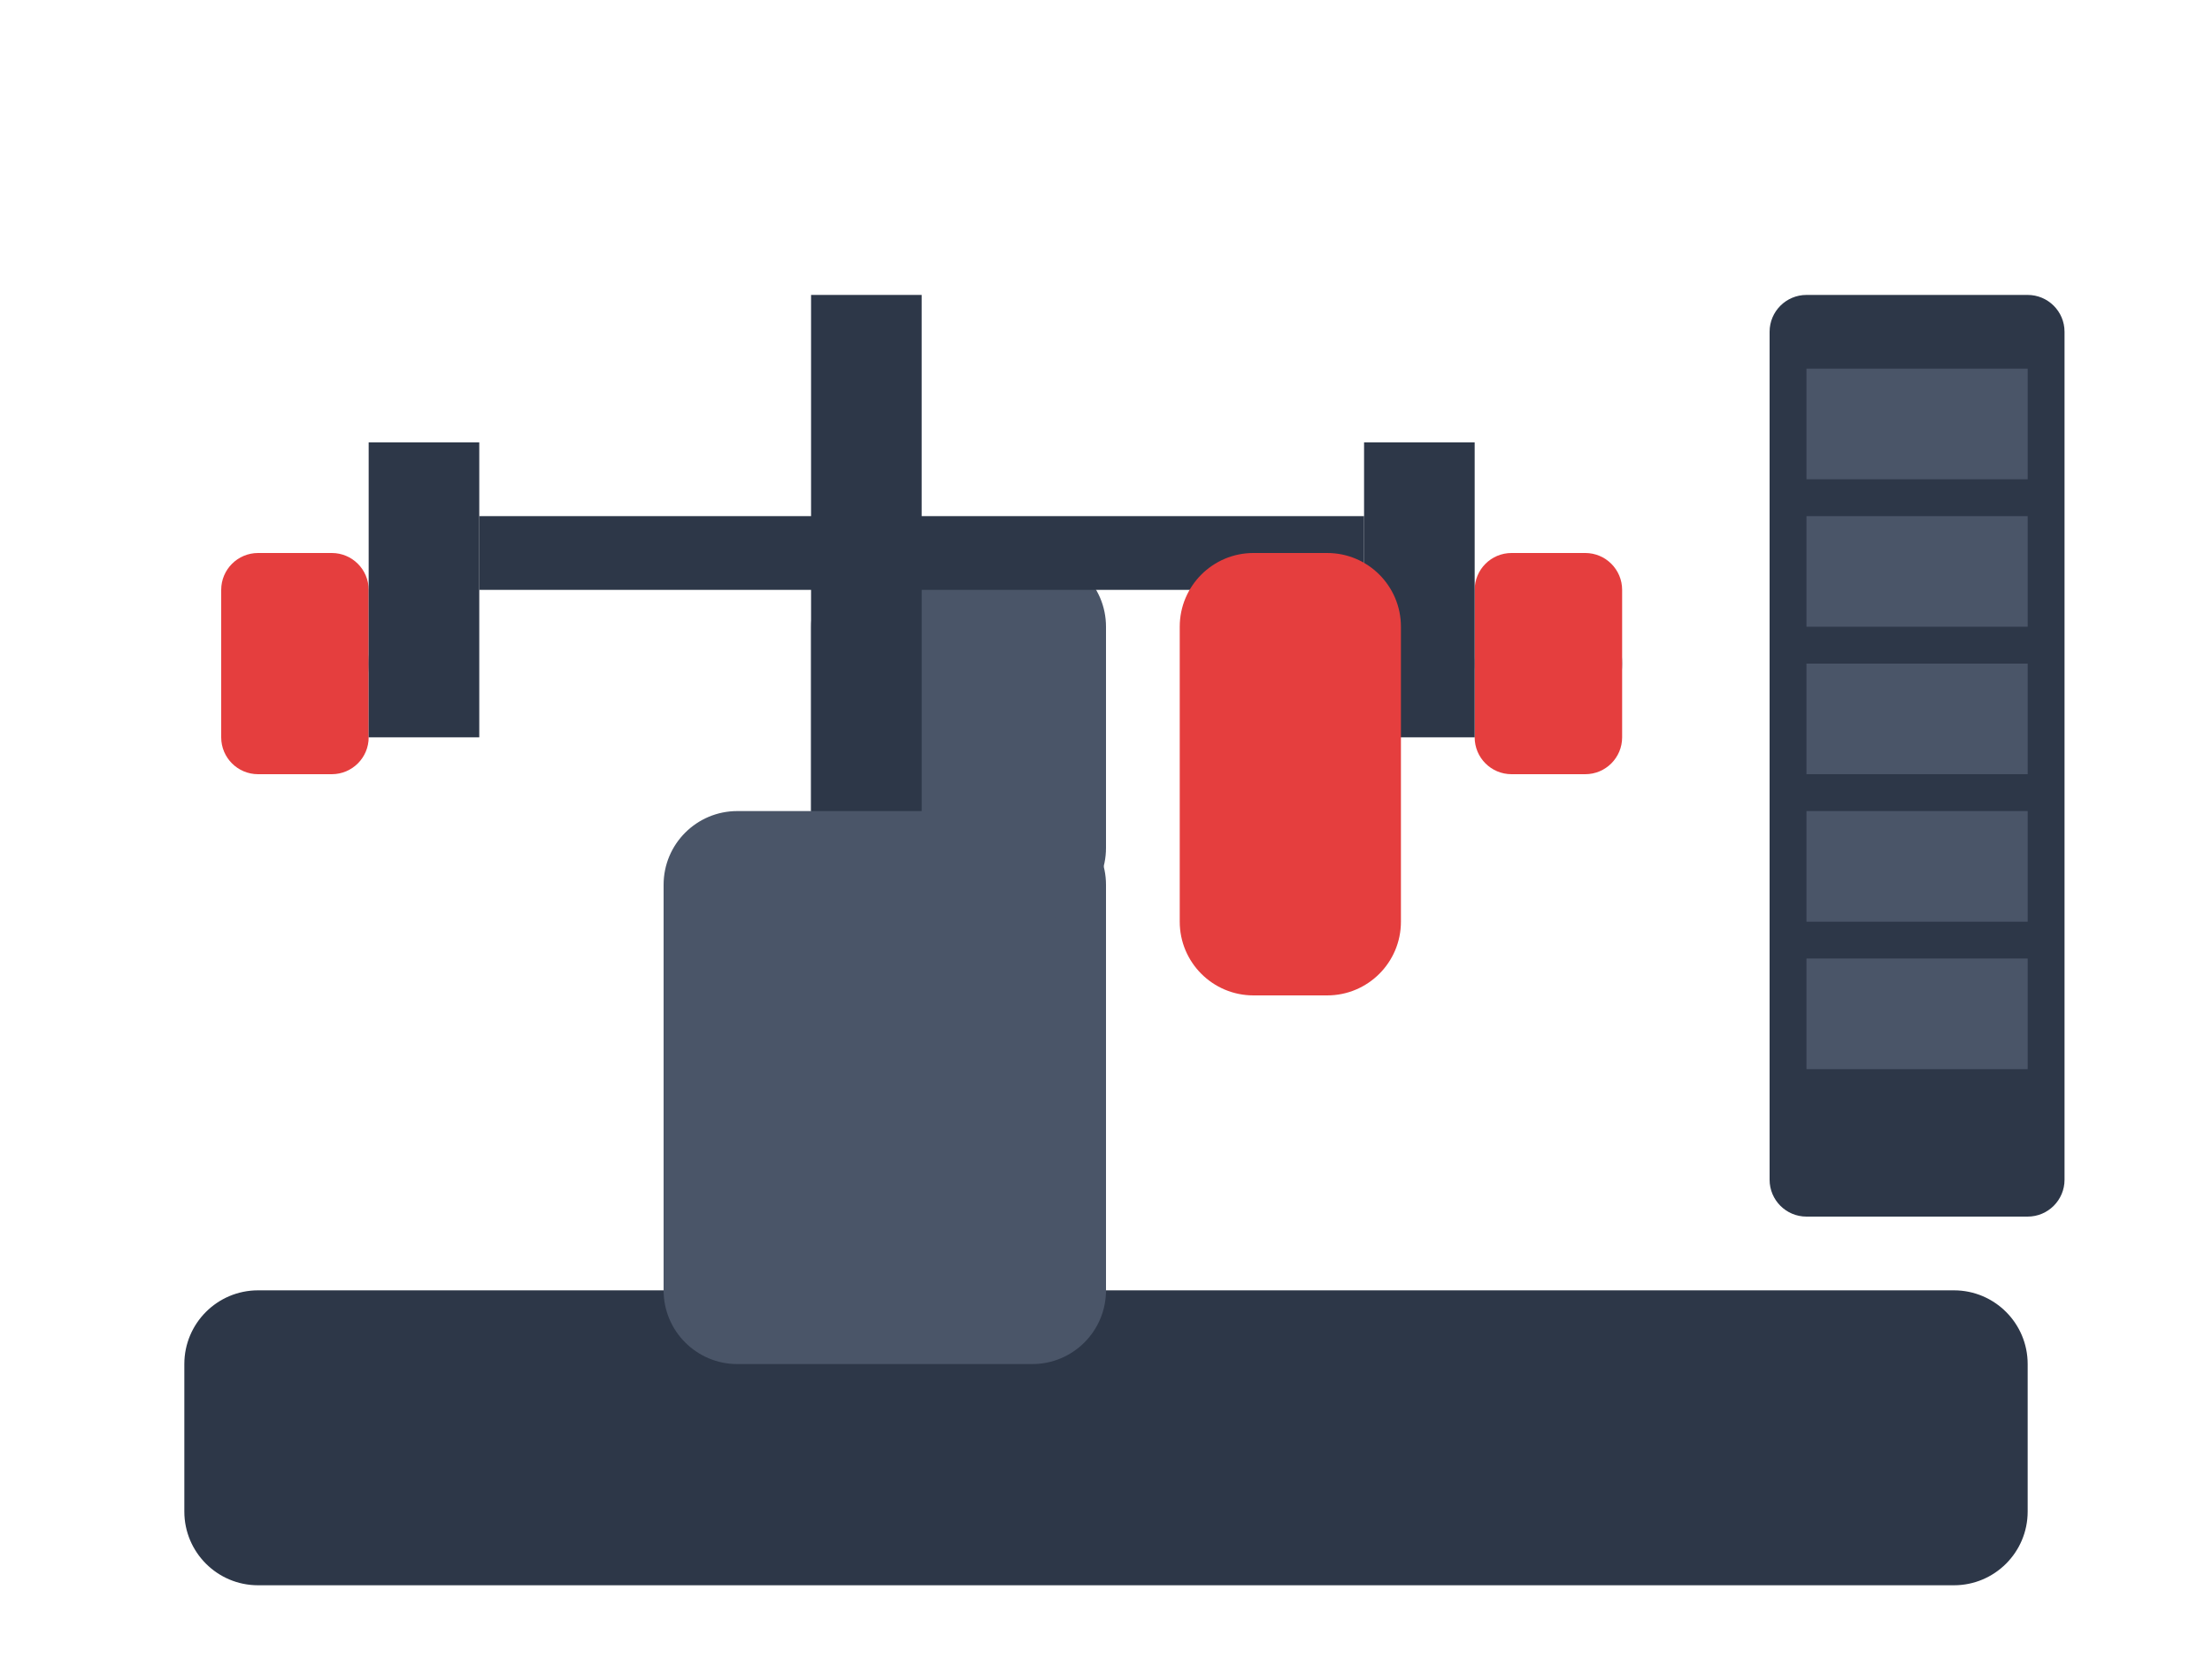
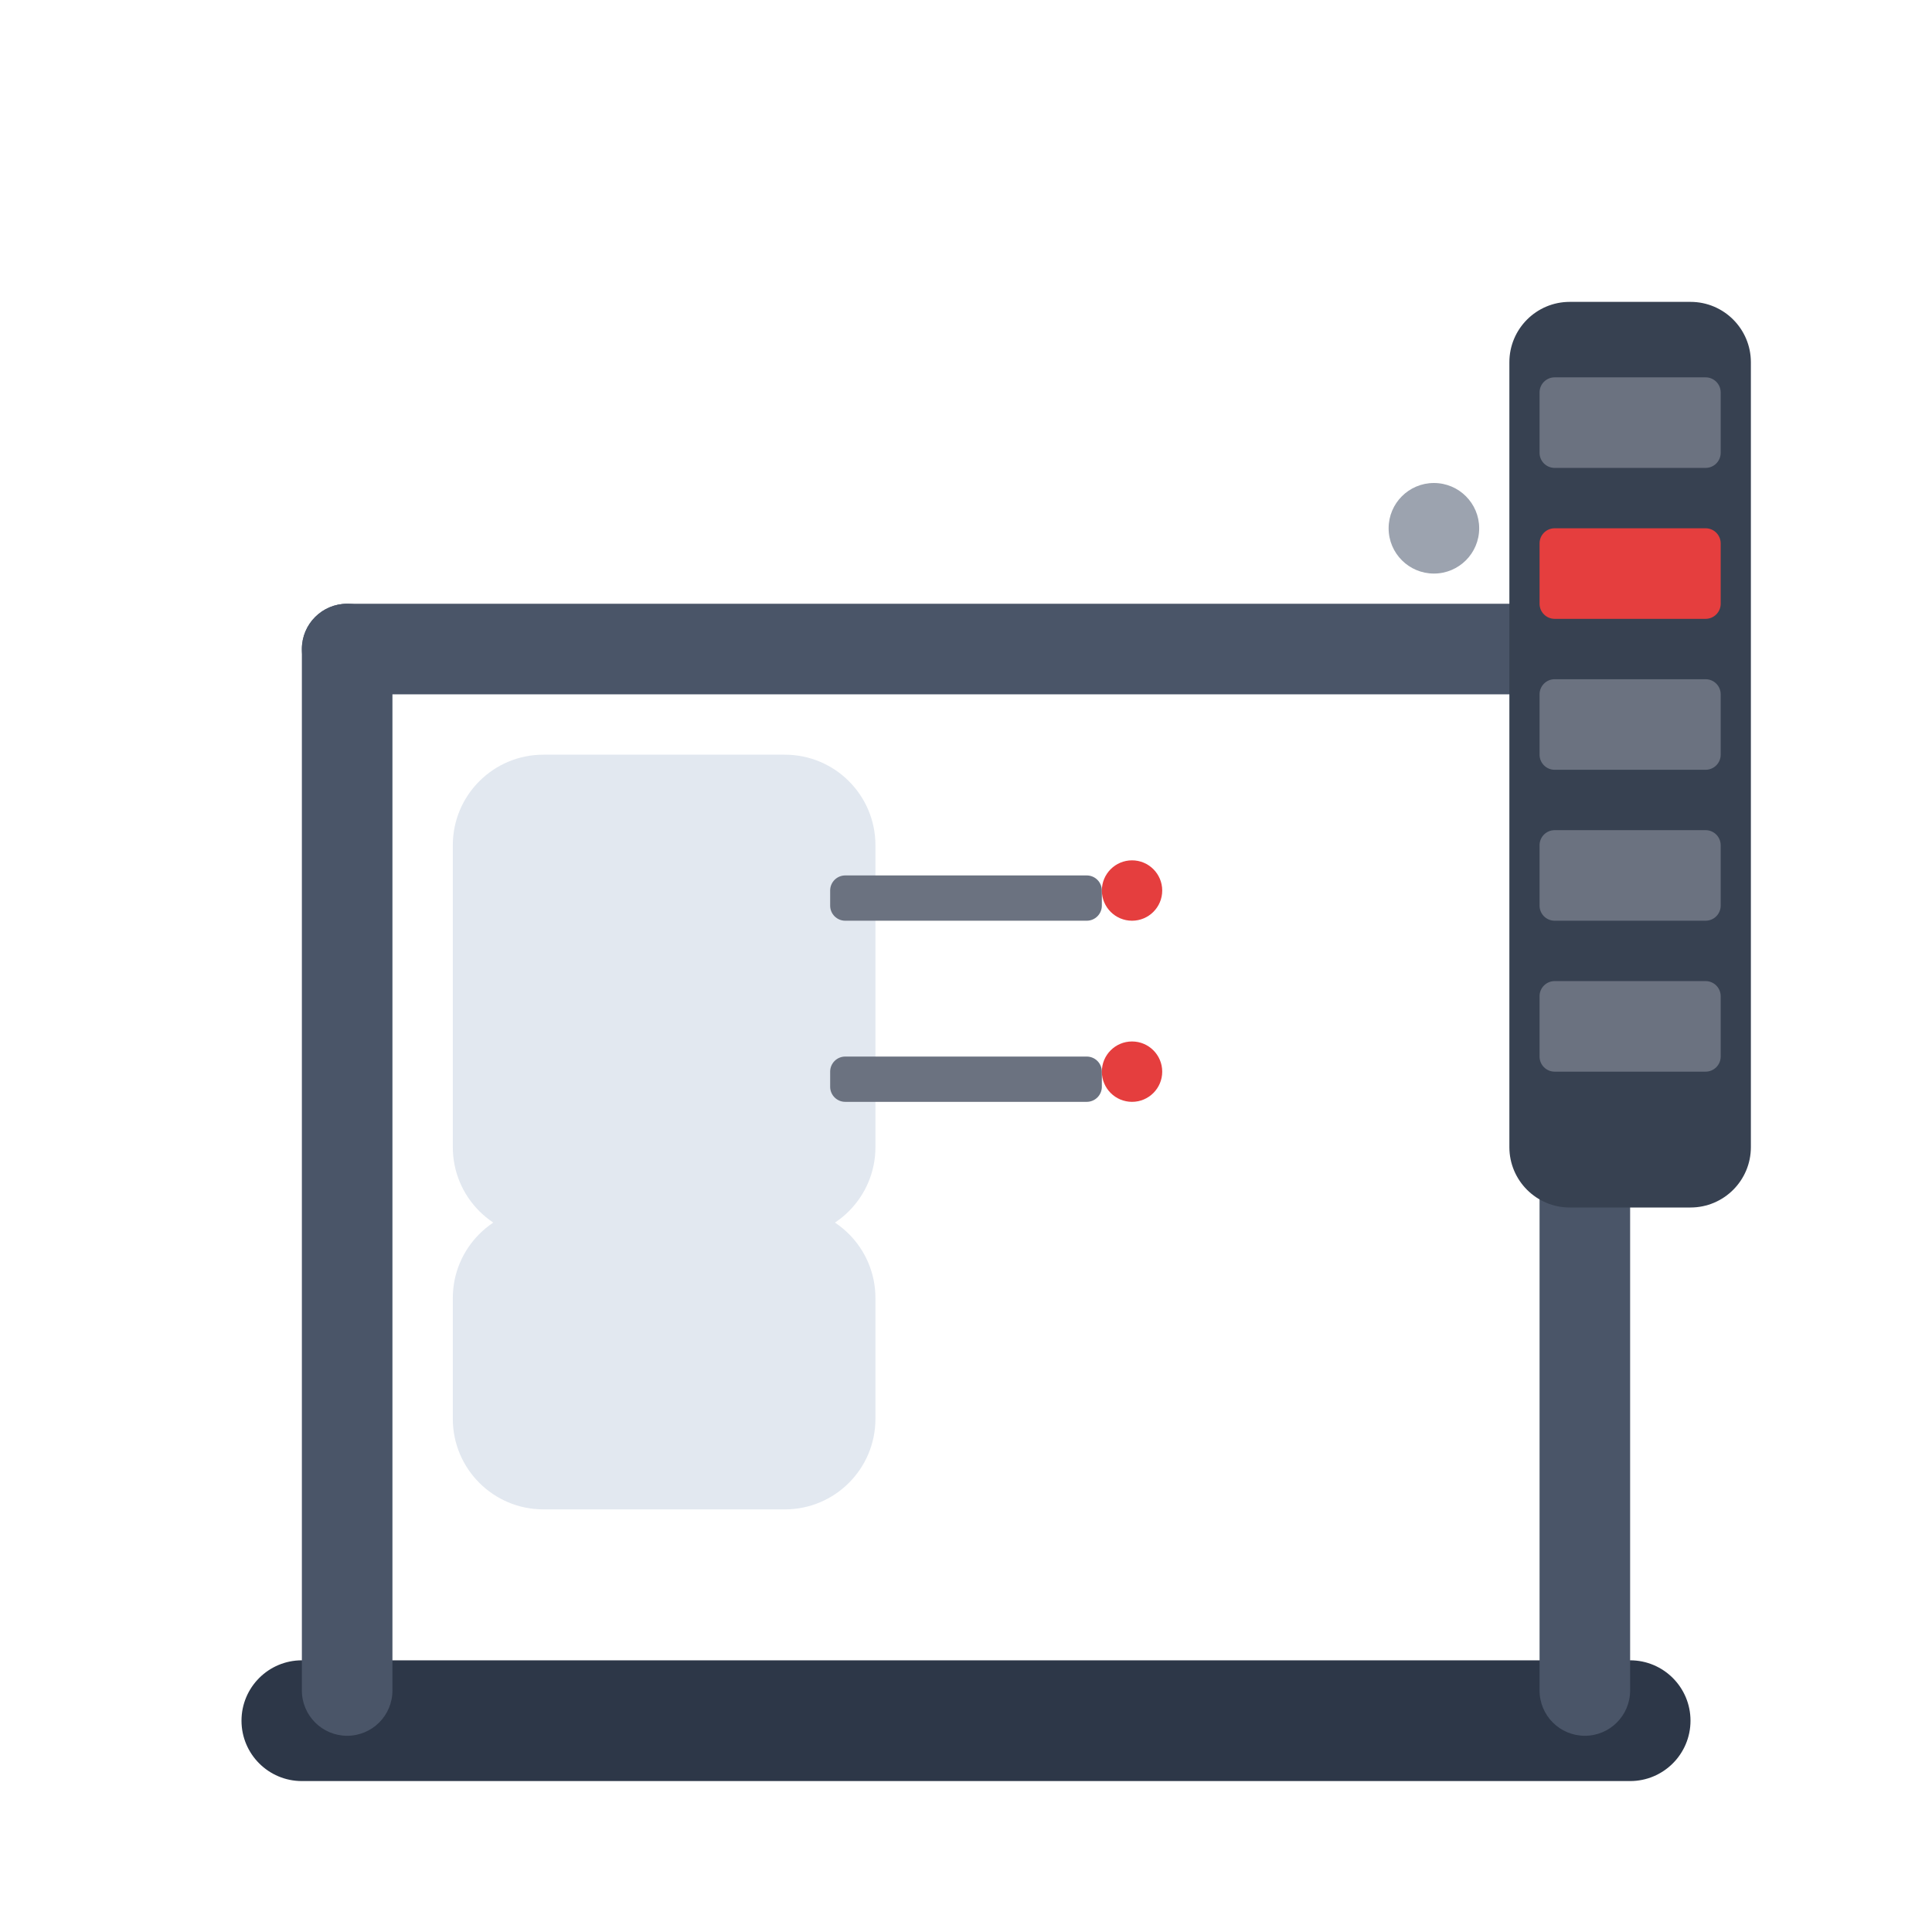
- <svg xmlns="http://www.w3.org/2000/svg" width="60" height="45" viewBox="0 0 60 45">
-   <rect x="5" y="35" width="50" height="8" fill="#2d3748" rx="2" />
-   <rect x="18" y="22" width="12" height="15" fill="#4a5568" rx="2" />
-   <rect x="22" y="15" width="8" height="10" fill="#4a5568" rx="2" />
-   <circle cx="8" cy="18" r="2" fill="#718096" />
-   <circle cx="42" cy="18" r="2" fill="#718096" />
-   <rect x="6" y="15" width="4" height="6" fill="#e53e3e" rx="1" />
-   <rect x="40" y="15" width="4" height="6" fill="#e53e3e" rx="1" />
-   <rect x="10" y="12" width="3" height="8" fill="#2d3748" />
-   <rect x="37" y="12" width="3" height="8" fill="#2d3748" />
-   <rect x="13" y="14" width="24" height="2" fill="#2d3748" />
-   <rect x="32" y="15" width="6" height="12" fill="#e53e3e" rx="2" />
-   <rect x="22" y="8" width="3" height="14" fill="#2d3748" />
-   <rect x="48" y="8" width="8" height="25" fill="#2d3748" rx="1" />
-   <rect x="49" y="10" width="6" height="3" fill="#4a5568" />
-   <rect x="49" y="14" width="6" height="3" fill="#4a5568" />
-   <rect x="49" y="18" width="6" height="3" fill="#4a5568" />
-   <rect x="49" y="22" width="6" height="3" fill="#4a5568" />
-   <rect x="49" y="26" width="6" height="3" fill="#4a5568" />
+ <svg xmlns="http://www.w3.org/2000/svg" width="128" height="128" viewBox="0 0 128 128">
+   <rect x="16" y="110" width="96" height="8" fill="#2d3748" rx="4" />
+   <rect x="20" y="40" width="6" height="75" fill="#4a5568" rx="3" />
+   <rect x="102" y="40" width="6" height="75" fill="#4a5568" rx="3" />
+   <rect x="20" y="40" width="88" height="6" fill="#4a5568" rx="3" />
+   <rect x="30" y="80" width="28" height="20" fill="#e2e8f0" rx="6" />
+   <rect x="30" y="50" width="28" height="32" fill="#e2e8f0" rx="6" />
+   <rect x="55" y="58" width="18" height="3" fill="#6b7280" rx="1" />
+   <rect x="55" y="70" width="18" height="3" fill="#6b7280" rx="1" />
+   <circle cx="75" cy="59" r="2" fill="#e53e3e" />
+   <circle cx="75" cy="71" r="2" fill="#e53e3e" />
+   <rect x="100" y="20" width="16" height="60" fill="#374151" rx="4" />
+   <rect x="102" y="25" width="12" height="6" fill="#6b7280" rx="1" />
+   <rect x="102" y="35" width="12" height="6" fill="#e53e3e" rx="1" />
+   <rect x="102" y="45" width="12" height="6" fill="#6b7280" rx="1" />
+   <rect x="102" y="55" width="12" height="6" fill="#6b7280" rx="1" />
+   <rect x="102" y="65" width="12" height="6" fill="#6b7280" rx="1" />
+   <circle cx="95" cy="35" r="3" fill="#9ca3af" />
</svg>
